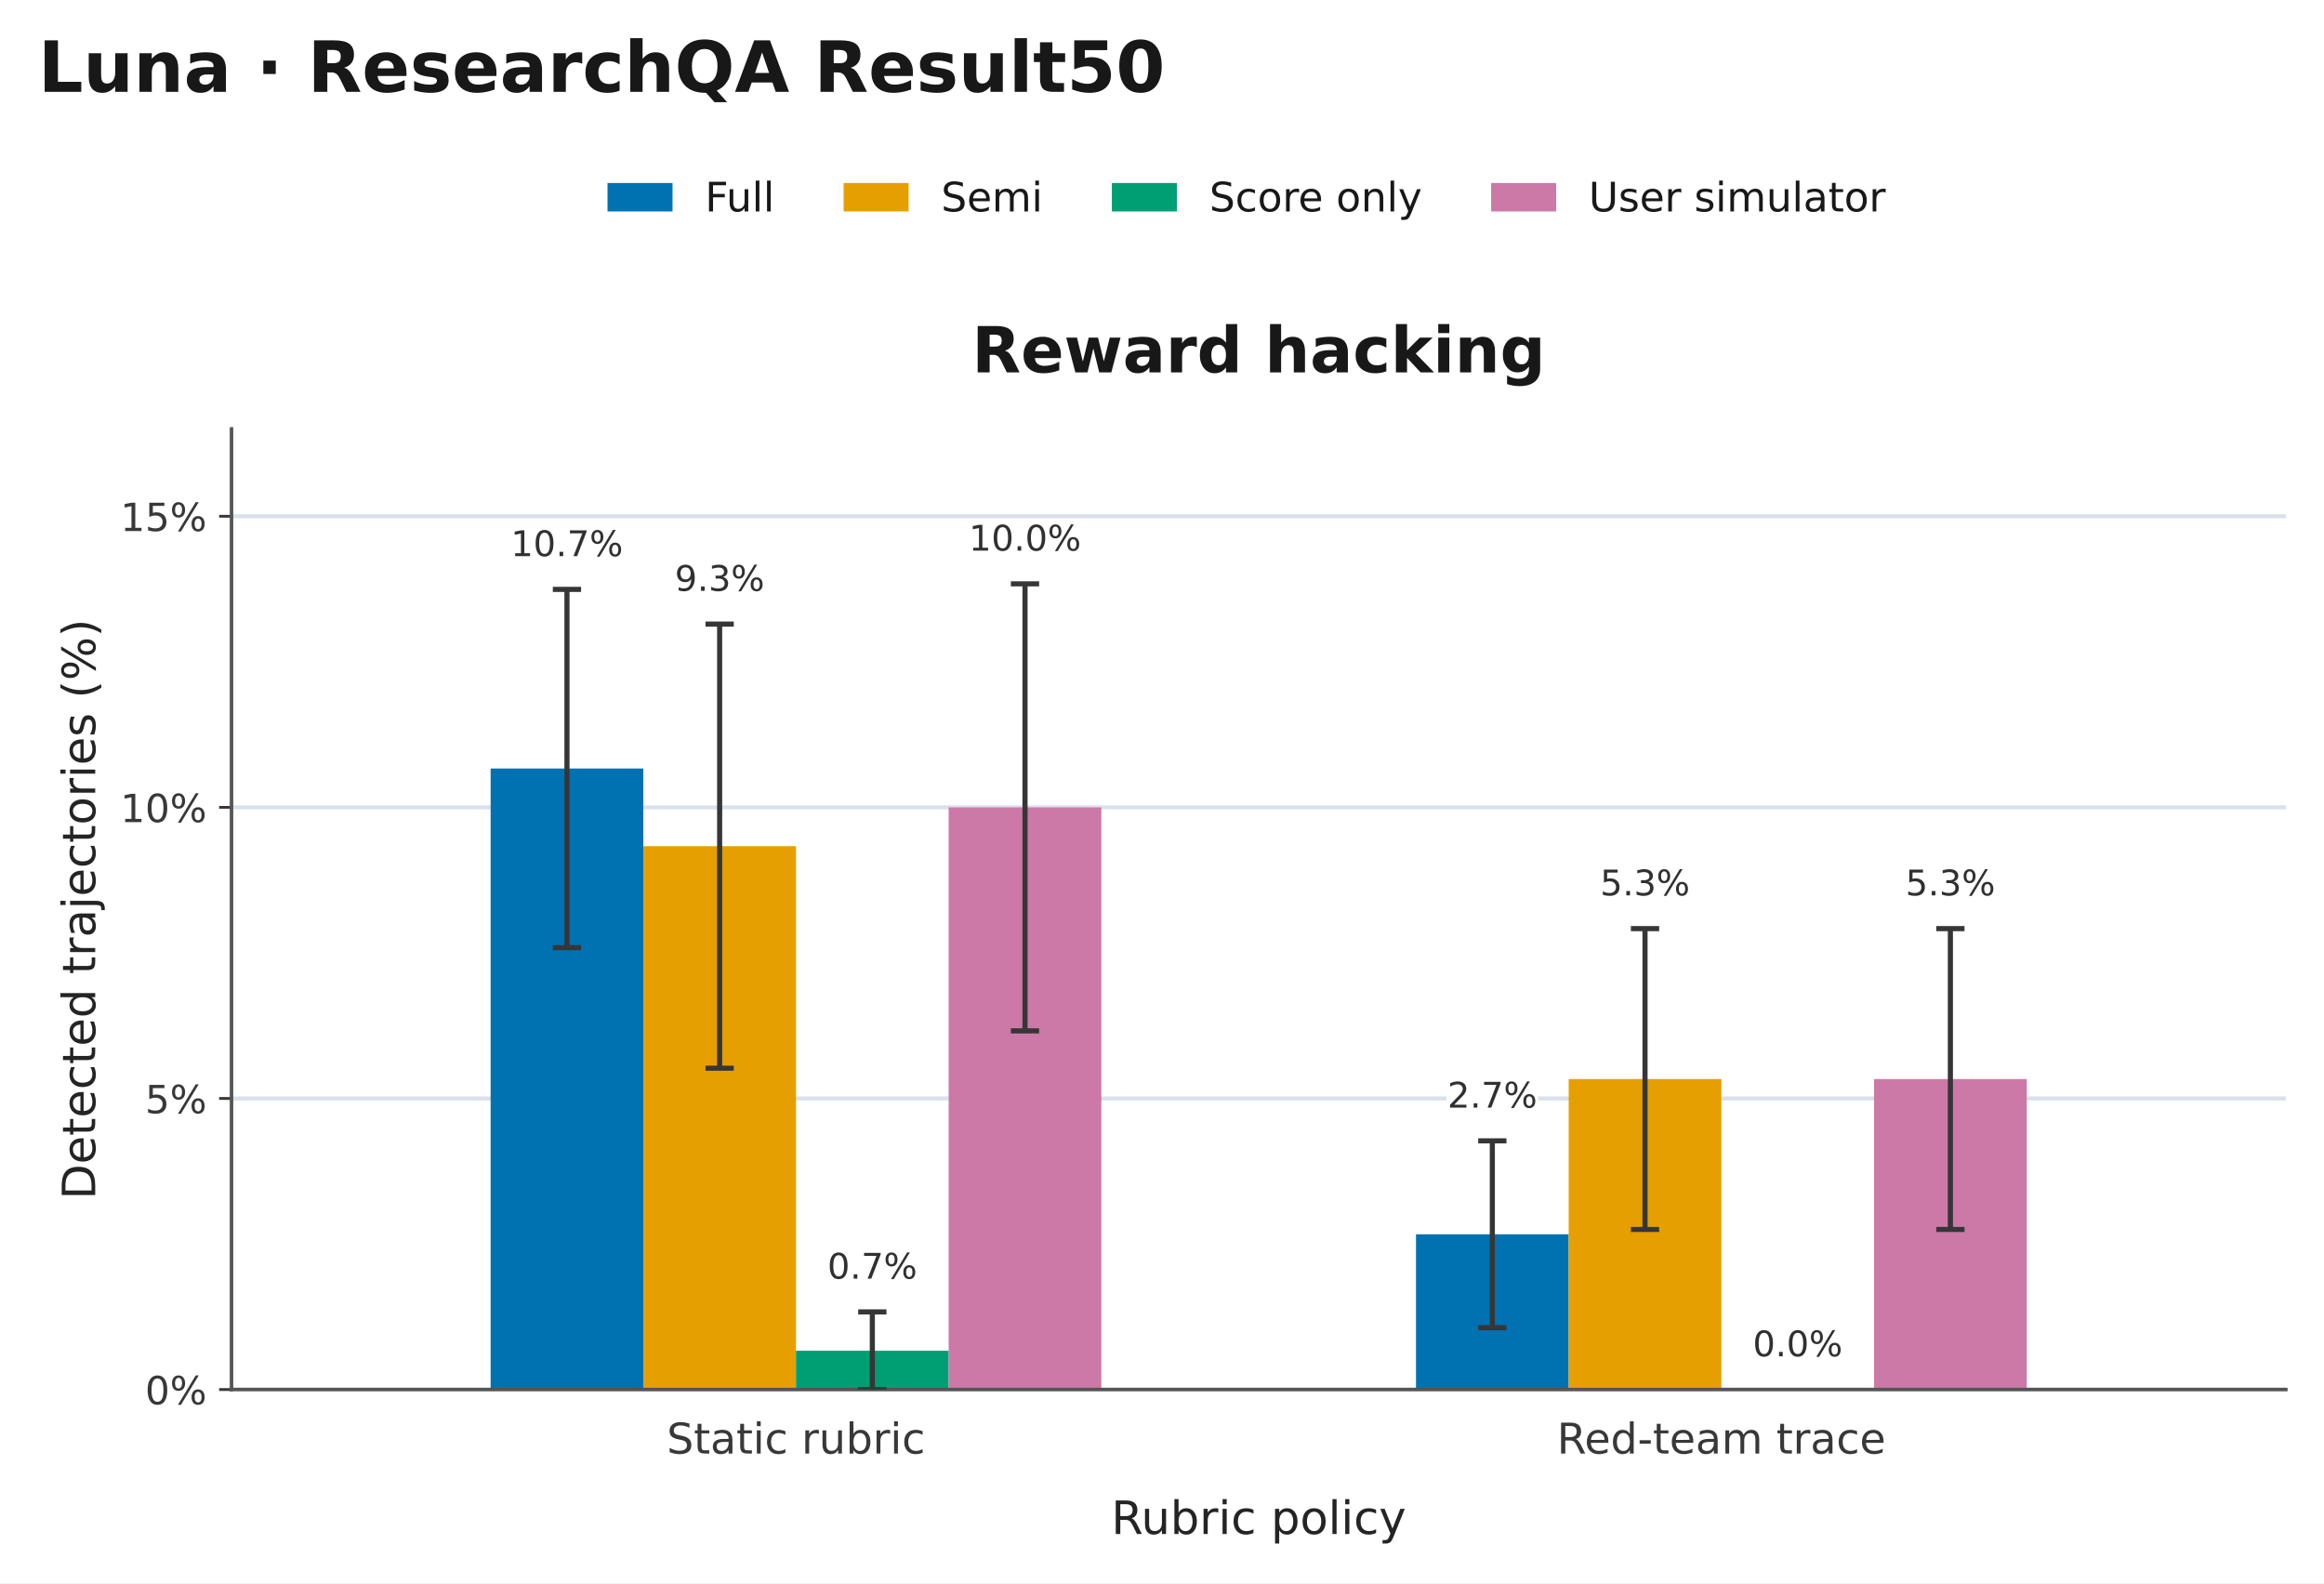
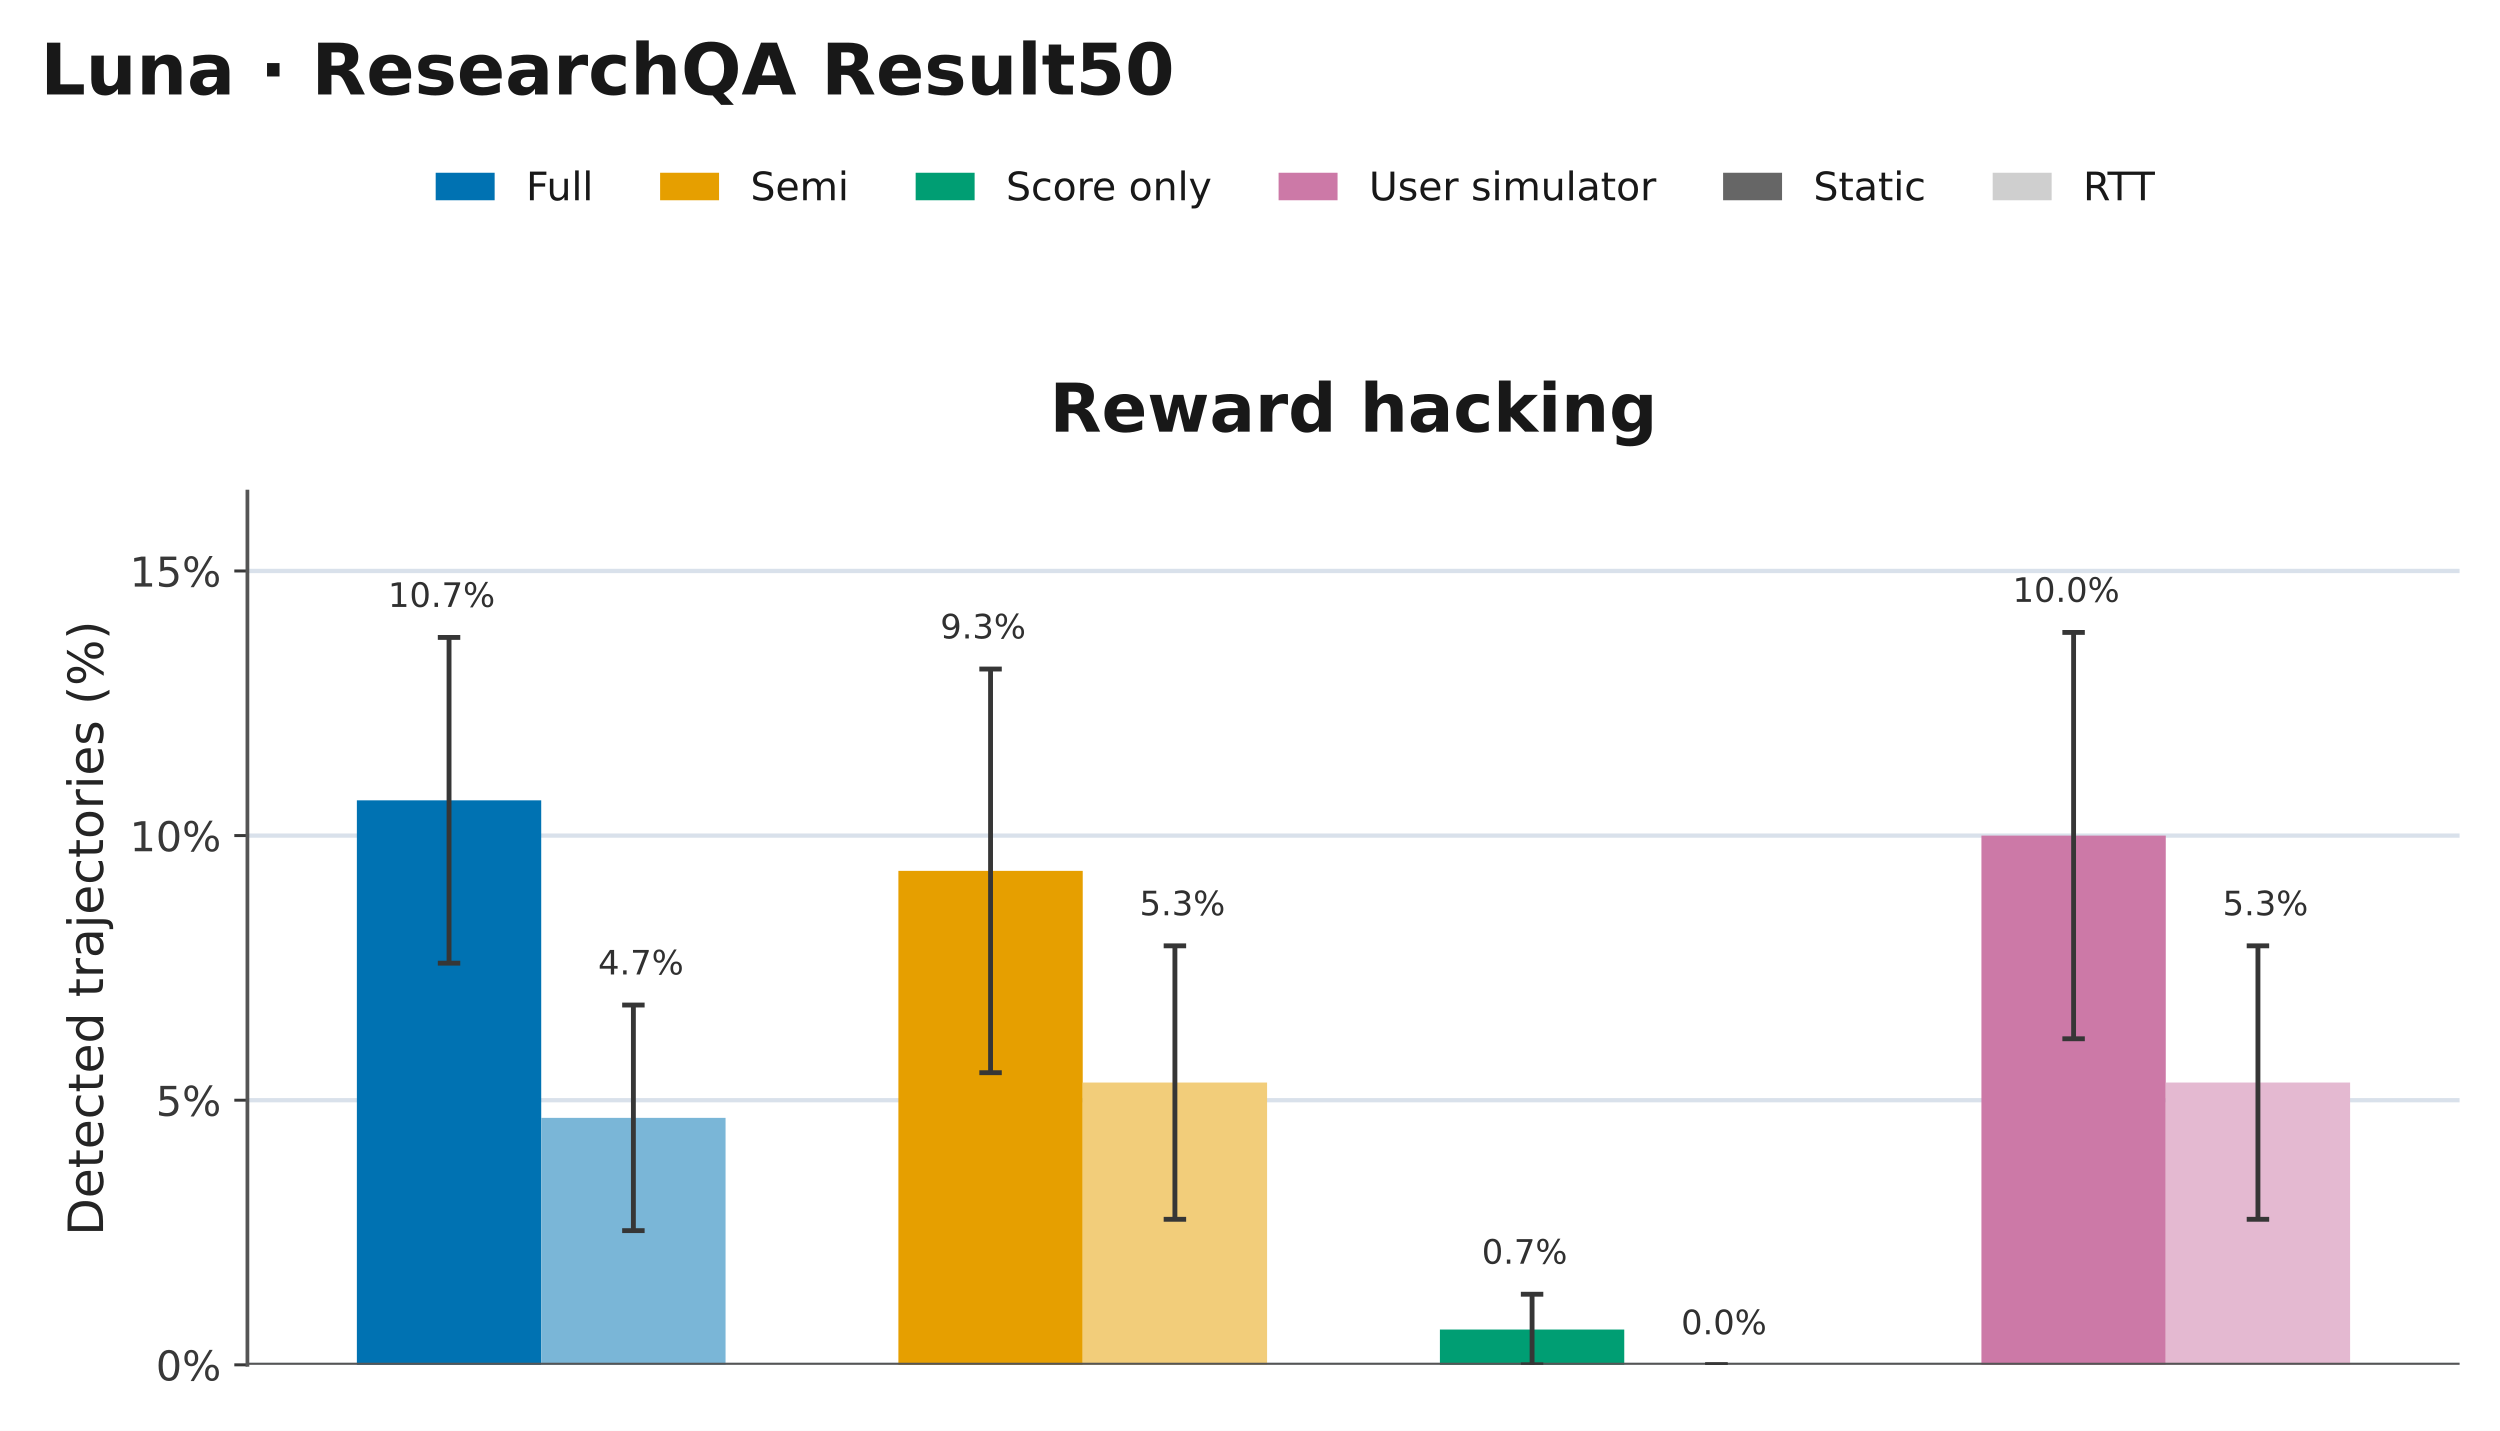
- <svg xmlns="http://www.w3.org/2000/svg" xmlns:xlink="http://www.w3.org/1999/xlink" width="657.72pt" height="448.066pt" viewBox="0 0 657.72 448.066" version="1.1">
+ <svg xmlns="http://www.w3.org/2000/svg" xmlns:xlink="http://www.w3.org/1999/xlink" width="667.872pt" height="382.229pt" viewBox="0 0 667.872 382.229" version="1.1">
  <defs>
    <style type="text/css">*{stroke-linejoin: round; stroke-linecap: butt}</style>
  </defs>
  <g id="figure_1">
    <g id="patch_1">
-       <path d="M 0 448.066  L 657.72 448.066  L 657.72 0  L 0 0  z " style="fill: #ffffff" />
+       <path d="M 0 382.229  L 667.872 382.229  L 667.872 0  L 0 0  z " style="fill: #ffffff" />
    </g>
    <g id="axes_1">
      <g id="patch_2">
-         <path d="M 65.52 393.264  L 646.92 393.264  L 646.92 121.392  L 65.52 121.392  z " style="fill: #ffffff" />
-       </g>
-       <g id="matplotlib.axis_1">
-         <g id="xtick_1">
-           <g id="line2d_1" />
-           <g id="text_1">
-             <text style="font-size: 12px; font-family: 'DejaVu Sans'; text-anchor: middle; fill: #383838" x="225.274" y="411.382" transform="rotate(-0 225.2741 411.3821)">Static rubric</text>
-           </g>
-         </g>
-         <g id="xtick_2">
-           <g id="line2d_2" />
-           <g id="text_2">
-             <text style="font-size: 12px; font-family: 'DejaVu Sans'; text-anchor: middle; fill: #383838" x="487.166" y="411.382" transform="rotate(-0 487.1659 411.3821)">Red-team trace</text>
-           </g>
-         </g>
-         <g id="text_3">
-           <text style="font-size: 13px; font-family: 'DejaVu Sans'; text-anchor: middle; fill: #242424" x="356.22" y="434.143" transform="rotate(-0 356.22 434.1429)">Rubric policy</text>
-         </g>
-       </g>
+         <path d="M 66.096 364.608  L 657.072 364.608  L 657.072 131.328  L 66.096 131.328  z " style="fill: #ffffff" />
+       </g>
+       <g id="matplotlib.axis_1" />
      <g id="matplotlib.axis_2">
        <g id="ytick_1">
-           <g id="line2d_3">
-             <path d="M 65.52 393.264  L 646.92 393.264  " clip-path="url(#p0b88142eac)" style="fill: none; stroke: #d9e1eb; stroke-width: 1.15; stroke-linecap: square" />
-           </g>
-           <g id="line2d_4">
+           <g id="line2d_1">
+             <path d="M 66.096 364.608  L 657.072 364.608  " clip-path="url(#pef9bee56ae)" style="fill: none; stroke: #d9e1eb; stroke-width: 1.15; stroke-linecap: square" />
+           </g>
+           <g id="line2d_2">
            <defs>
-               <path id="ma0632dba36" d="M 0 0  L -3.5 0  " style="stroke: #383838; stroke-width: 0.8" />
+               <path id="m7f285eabec" d="M 0 0  L -3.5 0  " style="stroke: #383838; stroke-width: 0.8" />
            </defs>
            <g>
-               <use xlink:href="#ma0632dba36" x="65.52" y="393.264" style="fill: #383838; stroke: #383838; stroke-width: 0.8" />
+               <use xlink:href="#m7f285eabec" x="66.096" y="364.608" style="fill: #383838; stroke: #383838; stroke-width: 0.8" />
            </g>
          </g>
-           <g id="text_4">
-             <text style="font-size: 11px; font-family: 'DejaVu Sans'; text-anchor: end; fill: #383838" x="58.52" y="397.443" transform="rotate(-0 58.52 397.4427)">0%</text>
+           <g id="text_1">
+             <text style="font-size: 11px; font-family: 'DejaVu Sans'; text-anchor: end; fill: #383838" x="59.096" y="368.787" transform="rotate(-0 59.096 368.7867)">0%</text>
          </g>
        </g>
        <g id="ytick_2">
+           <g id="line2d_3">
+             <path d="M 66.096 293.917  L 657.072 293.917  " clip-path="url(#pef9bee56ae)" style="fill: none; stroke: #d9e1eb; stroke-width: 1.15; stroke-linecap: square" />
+           </g>
+           <g id="line2d_4">
+             <g>
+               <use xlink:href="#m7f285eabec" x="66.096" y="293.917" style="fill: #383838; stroke: #383838; stroke-width: 0.8" />
+             </g>
+           </g>
+           <g id="text_2">
+             <text style="font-size: 11px; font-family: 'DejaVu Sans'; text-anchor: end; fill: #383838" x="59.096" y="298.096" transform="rotate(-0 59.096 298.0958)">5%</text>
+           </g>
+         </g>
+         <g id="ytick_3">
          <g id="line2d_5">
-             <path d="M 65.52 310.879  L 646.92 310.879  " clip-path="url(#p0b88142eac)" style="fill: none; stroke: #d9e1eb; stroke-width: 1.15; stroke-linecap: square" />
+             <path d="M 66.096 223.226  L 657.072 223.226  " clip-path="url(#pef9bee56ae)" style="fill: none; stroke: #d9e1eb; stroke-width: 1.15; stroke-linecap: square" />
          </g>
          <g id="line2d_6">
            <g>
-               <use xlink:href="#ma0632dba36" x="65.52" y="310.879" style="fill: #383838; stroke: #383838; stroke-width: 0.8" />
+               <use xlink:href="#m7f285eabec" x="66.096" y="223.226" style="fill: #383838; stroke: #383838; stroke-width: 0.8" />
            </g>
          </g>
-           <g id="text_5">
-             <text style="font-size: 11px; font-family: 'DejaVu Sans'; text-anchor: end; fill: #383838" x="58.52" y="315.057" transform="rotate(-0 58.52 315.0573)">5%</text>
-           </g>
-         </g>
-         <g id="ytick_3">
+           <g id="text_3">
+             <text style="font-size: 11px; font-family: 'DejaVu Sans'; text-anchor: end; fill: #383838" x="59.096" y="227.405" transform="rotate(-0 59.096 227.4049)">10%</text>
+           </g>
+         </g>
+         <g id="ytick_4">
          <g id="line2d_7">
-             <path d="M 65.52 228.493  L 646.92 228.493  " clip-path="url(#p0b88142eac)" style="fill: none; stroke: #d9e1eb; stroke-width: 1.15; stroke-linecap: square" />
+             <path d="M 66.096 152.535  L 657.072 152.535  " clip-path="url(#pef9bee56ae)" style="fill: none; stroke: #d9e1eb; stroke-width: 1.15; stroke-linecap: square" />
          </g>
          <g id="line2d_8">
            <g>
-               <use xlink:href="#ma0632dba36" x="65.52" y="228.493" style="fill: #383838; stroke: #383838; stroke-width: 0.8" />
+               <use xlink:href="#m7f285eabec" x="66.096" y="152.535" style="fill: #383838; stroke: #383838; stroke-width: 0.8" />
            </g>
          </g>
-           <g id="text_6">
-             <text style="font-size: 11px; font-family: 'DejaVu Sans'; text-anchor: end; fill: #383838" x="58.52" y="232.672" transform="rotate(-0 58.52 232.6718)">10%</text>
-           </g>
-         </g>
-         <g id="ytick_4">
-           <g id="line2d_9">
-             <path d="M 65.52 146.108  L 646.92 146.108  " clip-path="url(#p0b88142eac)" style="fill: none; stroke: #d9e1eb; stroke-width: 1.15; stroke-linecap: square" />
-           </g>
-           <g id="line2d_10">
-             <g>
-               <use xlink:href="#ma0632dba36" x="65.52" y="146.108" style="fill: #383838; stroke: #383838; stroke-width: 0.8" />
-             </g>
-           </g>
-           <g id="text_7">
-             <text style="font-size: 11px; font-family: 'DejaVu Sans'; text-anchor: end; fill: #383838" x="58.52" y="150.286" transform="rotate(-0 58.52 150.2863)">15%</text>
-           </g>
-         </g>
-         <g id="text_8">
-           <text style="font-size: 13px; font-family: 'DejaVu Sans'; text-anchor: middle; fill: #242424" x="26.948" y="257.328" transform="rotate(-90 26.94773 257.328)">Detected trajectories (%)</text>
+           <g id="text_4">
+             <text style="font-size: 11px; font-family: 'DejaVu Sans'; text-anchor: end; fill: #383838" x="59.096" y="156.714" transform="rotate(-0 59.096 156.714)">15%</text>
+           </g>
+         </g>
+         <g id="text_5">
+           <text style="font-size: 13px; font-family: 'DejaVu Sans'; text-anchor: middle; fill: #242424" x="27.524" y="247.968" transform="rotate(-90 27.52373 247.968)">Detected trajectories (%)</text>
        </g>
      </g>
      <g id="patch_3">
-         <path d="M 138.85 393.264  L 182.062 393.264  L 182.062 217.508  L 138.85 217.508  z " clip-path="url(#p0b88142eac)" style="fill: #0072b2" />
+         <path d="M 95.337 364.608  L 144.585 364.608  L 144.585 213.801  L 95.337 213.801  z " clip-path="url(#pef9bee56ae)" style="fill: #0072b2" />
      </g>
      <g id="patch_4">
-         <path d="M 400.742 393.264  L 443.954 393.264  L 443.954 349.325  L 400.742 349.325  z " clip-path="url(#p0b88142eac)" style="fill: #0072b2" />
+         <path d="M 144.585 364.608  L 193.833 364.608  L 193.833 298.63  L 144.585 298.63  z " clip-path="url(#pef9bee56ae)" style="fill: #7ab6d7" />
      </g>
      <g id="patch_5">
-         <path d="M 182.062 393.264  L 225.274 393.264  L 225.274 239.478  L 182.062 239.478  z " clip-path="url(#p0b88142eac)" style="fill: #e69f00" />
+         <path d="M 240.003 364.608  L 289.251 364.608  L 289.251 232.652  L 240.003 232.652  z " clip-path="url(#pef9bee56ae)" style="fill: #e69f00" />
      </g>
      <g id="patch_6">
-         <path d="M 443.954 393.264  L 487.166 393.264  L 487.166 305.386  L 443.954 305.386  z " clip-path="url(#p0b88142eac)" style="fill: #e69f00" />
+         <path d="M 289.251 364.608  L 338.499 364.608  L 338.499 289.204  L 289.251 289.204  z " clip-path="url(#pef9bee56ae)" style="fill: #f2cd7a" />
      </g>
      <g id="patch_7">
-         <path d="M 225.274 393.264  L 268.486 393.264  L 268.486 382.279  L 225.274 382.279  z " clip-path="url(#p0b88142eac)" style="fill: #009e73" />
+         <path d="M 384.669 364.608  L 433.917 364.608  L 433.917 355.183  L 384.669 355.183  z " clip-path="url(#pef9bee56ae)" style="fill: #009e73" />
      </g>
      <g id="patch_8">
-         <path d="M 487.166 393.264  L 530.378 393.264  L 530.378 393.264  L 487.166 393.264  z " clip-path="url(#p0b88142eac)" style="fill: #009e73" />
+         <path d="M 433.917 364.608  L 483.165 364.608  L 483.165 364.608  L 433.917 364.608  z " clip-path="url(#pef9bee56ae)" style="fill: #7acdb6" />
      </g>
      <g id="patch_9">
-         <path d="M 268.486 393.264  L 311.698 393.264  L 311.698 228.493  L 268.486 228.493  z " clip-path="url(#p0b88142eac)" style="fill: #cc79a7" />
+         <path d="M 529.335 364.608  L 578.583 364.608  L 578.583 223.226  L 529.335 223.226  z " clip-path="url(#pef9bee56ae)" style="fill: #cc79a7" />
      </g>
      <g id="patch_10">
-         <path d="M 530.378 393.264  L 573.59 393.264  L 573.59 305.386  L 530.378 305.386  z " clip-path="url(#p0b88142eac)" style="fill: #cc79a7" />
+         <path d="M 578.583 364.608  L 627.831 364.608  L 627.831 289.204  L 578.583 289.204  z " clip-path="url(#pef9bee56ae)" style="fill: #e4b9d1" />
      </g>
      <g id="patch_11">
-         <path d="M 65.52 393.264  L 65.52 121.392  " style="fill: none; stroke: #555555; stroke-linejoin: miter; stroke-linecap: square" />
-       </g>
-       <g id="patch_12">
-         <path d="M 65.52 393.264  L 646.92 393.264  " style="fill: none; stroke: #555555; stroke-linejoin: miter; stroke-linecap: square" />
+         <path d="M 66.096 364.608  L 66.096 131.328  " style="fill: none; stroke: #555555; stroke-linejoin: miter; stroke-linecap: square" />
+       </g>
+       <g id="line2d_9">
+         <path d="M 66.096 364.608  L 657.072 364.608  " clip-path="url(#pef9bee56ae)" style="fill: none; stroke: #555555; stroke-width: 1.1; stroke-linecap: square" />
+       </g>
+       <g id="text_6">
+         <text style="font-weight: 700; font-size: 18px; font-family: 'DejaVu Sans'; text-anchor: middle; fill: #181818" x="361.584" y="115.328" transform="rotate(-0 361.584 115.328)">Reward hacking</text>
+       </g>
+       <g id="LineCollection_1">
+         <path d="M 119.961 257.307  L 119.961 170.294  " clip-path="url(#pef9bee56ae)" style="fill: none; stroke: #363636; stroke-width: 1.3" />
+       </g>
+       <g id="line2d_10">
+         <defs>
+           <path id="m4b4b402b2e" d="M 3 0  L -3 -0  " style="stroke: #363636; stroke-width: 1.3" />
+         </defs>
+         <g clip-path="url(#pef9bee56ae)">
+           <use xlink:href="#m4b4b402b2e" x="119.961" y="257.307" style="fill: #1f77b4; stroke: #363636; stroke-width: 1.3" />
+         </g>
+       </g>
+       <g id="line2d_11">
+         <g clip-path="url(#pef9bee56ae)">
+           <use xlink:href="#m4b4b402b2e" x="119.961" y="170.294" style="fill: #1f77b4; stroke: #363636; stroke-width: 1.3" />
+         </g>
+       </g>
+       <g id="LineCollection_2">
+         <path d="M 169.209 328.768  L 169.209 268.491  " clip-path="url(#pef9bee56ae)" style="fill: none; stroke: #363636; stroke-width: 1.3" />
+       </g>
+       <g id="line2d_12">
+         <g clip-path="url(#pef9bee56ae)">
+           <use xlink:href="#m4b4b402b2e" x="169.209" y="328.768" style="fill: #1f77b4; stroke: #363636; stroke-width: 1.3" />
+         </g>
+       </g>
+       <g id="line2d_13">
+         <g clip-path="url(#pef9bee56ae)">
+           <use xlink:href="#m4b4b402b2e" x="169.209" y="268.491" style="fill: #1f77b4; stroke: #363636; stroke-width: 1.3" />
+         </g>
+       </g>
+       <g id="LineCollection_3">
+         <path d="M 264.627 286.579  L 264.627 178.725  " clip-path="url(#pef9bee56ae)" style="fill: none; stroke: #363636; stroke-width: 1.3" />
+       </g>
+       <g id="line2d_14">
+         <g clip-path="url(#pef9bee56ae)">
+           <use xlink:href="#m4b4b402b2e" x="264.627" y="286.579" style="fill: #1f77b4; stroke: #363636; stroke-width: 1.3" />
+         </g>
+       </g>
+       <g id="line2d_15">
+         <g clip-path="url(#pef9bee56ae)">
+           <use xlink:href="#m4b4b402b2e" x="264.627" y="178.725" style="fill: #1f77b4; stroke: #363636; stroke-width: 1.3" />
+         </g>
+       </g>
+       <g id="LineCollection_4">
+         <path d="M 313.875 325.734  L 313.875 252.675  " clip-path="url(#pef9bee56ae)" style="fill: none; stroke: #363636; stroke-width: 1.3" />
+       </g>
+       <g id="line2d_16">
+         <g clip-path="url(#pef9bee56ae)">
+           <use xlink:href="#m4b4b402b2e" x="313.875" y="325.734" style="fill: #1f77b4; stroke: #363636; stroke-width: 1.3" />
+         </g>
+       </g>
+       <g id="line2d_17">
+         <g clip-path="url(#pef9bee56ae)">
+           <use xlink:href="#m4b4b402b2e" x="313.875" y="252.675" style="fill: #1f77b4; stroke: #363636; stroke-width: 1.3" />
+         </g>
+       </g>
+       <g id="LineCollection_5">
+         <path d="M 409.293 364.608  L 409.293 345.757  " clip-path="url(#pef9bee56ae)" style="fill: none; stroke: #363636; stroke-width: 1.3" />
+       </g>
+       <g id="line2d_18">
+         <g clip-path="url(#pef9bee56ae)">
+           <use xlink:href="#m4b4b402b2e" x="409.293" y="364.608" style="fill: #1f77b4; stroke: #363636; stroke-width: 1.3" />
+         </g>
+       </g>
+       <g id="line2d_19">
+         <g clip-path="url(#pef9bee56ae)">
+           <use xlink:href="#m4b4b402b2e" x="409.293" y="345.757" style="fill: #1f77b4; stroke: #363636; stroke-width: 1.3" />
+         </g>
+       </g>
+       <g id="LineCollection_6">
+         <path d="M 458.541 364.608  L 458.541 364.608  " clip-path="url(#pef9bee56ae)" style="fill: none; stroke: #363636; stroke-width: 1.3" />
+       </g>
+       <g id="line2d_20">
+         <g clip-path="url(#pef9bee56ae)">
+           <use xlink:href="#m4b4b402b2e" x="458.541" y="364.608" style="fill: #1f77b4; stroke: #363636; stroke-width: 1.3" />
+         </g>
+       </g>
+       <g id="line2d_21">
+         <g clip-path="url(#pef9bee56ae)">
+           <use xlink:href="#m4b4b402b2e" x="458.541" y="364.608" style="fill: #1f77b4; stroke: #363636; stroke-width: 1.3" />
+         </g>
+       </g>
+       <g id="LineCollection_7">
+         <path d="M 553.959 277.505  L 553.959 168.947  " clip-path="url(#pef9bee56ae)" style="fill: none; stroke: #363636; stroke-width: 1.3" />
+       </g>
+       <g id="line2d_22">
+         <g clip-path="url(#pef9bee56ae)">
+           <use xlink:href="#m4b4b402b2e" x="553.959" y="277.505" style="fill: #1f77b4; stroke: #363636; stroke-width: 1.3" />
+         </g>
+       </g>
+       <g id="line2d_23">
+         <g clip-path="url(#pef9bee56ae)">
+           <use xlink:href="#m4b4b402b2e" x="553.959" y="168.947" style="fill: #1f77b4; stroke: #363636; stroke-width: 1.3" />
+         </g>
+       </g>
+       <g id="LineCollection_8">
+         <path d="M 603.207 325.734  L 603.207 252.675  " clip-path="url(#pef9bee56ae)" style="fill: none; stroke: #363636; stroke-width: 1.3" />
+       </g>
+       <g id="line2d_24">
+         <g clip-path="url(#pef9bee56ae)">
+           <use xlink:href="#m4b4b402b2e" x="603.207" y="325.734" style="fill: #1f77b4; stroke: #363636; stroke-width: 1.3" />
+         </g>
+       </g>
+       <g id="line2d_25">
+         <g clip-path="url(#pef9bee56ae)">
+           <use xlink:href="#m4b4b402b2e" x="603.207" y="252.675" style="fill: #1f77b4; stroke: #363636; stroke-width: 1.3" />
+         </g>
+       </g>
+       <g id="text_7">
+         <g id="patch_12">
+           <path d="M 103.486 164.474  L 132.436 164.474  L 132.436 155.114  L 103.486 155.114  z " style="fill: #ffffff" />
+         </g>
+         <text style="font-size: 9px; font-family: 'DejaVu Sans'; text-anchor: middle; fill: #303030" x="117.961" y="162.132" transform="rotate(-0 117.961 162.1321)">10.7%</text>
+       </g>
+       <g id="text_8">
+         <g id="patch_13">
+           <path d="M 159.597 262.671  L 182.821 262.671  L 182.821 253.311  L 159.597 253.311  z " style="fill: #ffffff" />
+         </g>
+         <text style="font-size: 9px; font-family: 'DejaVu Sans'; text-anchor: middle; fill: #303030" x="171.209" y="260.329" transform="rotate(-0 171.209 260.3291)">4.7%</text>
      </g>
      <g id="text_9">
-         <text style="font-weight: 700; font-size: 18px; font-family: 'DejaVu Sans'; text-anchor: middle; fill: #181818" x="356.22" y="105.392" transform="rotate(-0 356.22 105.392)">Reward hacking</text>
-       </g>
-       <g id="LineCollection_1">
-         <path d="M 160.456 268.212  L 160.456 166.804  " clip-path="url(#p0b88142eac)" style="fill: none; stroke: #363636; stroke-width: 1.45" />
-       </g>
-       <g id="line2d_11">
-         <defs>
-           <path id="m15b048b472" d="M 4 0  L -4 -0  " style="stroke: #363636; stroke-width: 1.45" />
-         </defs>
-         <g clip-path="url(#p0b88142eac)">
-           <use xlink:href="#m15b048b472" x="160.456" y="268.212" style="fill: #1f77b4; stroke: #363636; stroke-width: 1.45" />
-         </g>
-       </g>
-       <g id="line2d_12">
-         <g clip-path="url(#p0b88142eac)">
-           <use xlink:href="#m15b048b472" x="160.456" y="166.804" style="fill: #1f77b4; stroke: #363636; stroke-width: 1.45" />
-         </g>
-       </g>
-       <g id="LineCollection_2">
-         <path d="M 422.348 375.771  L 422.348 322.88  " clip-path="url(#p0b88142eac)" style="fill: none; stroke: #363636; stroke-width: 1.45" />
-       </g>
-       <g id="line2d_13">
-         <g clip-path="url(#p0b88142eac)">
-           <use xlink:href="#m15b048b472" x="422.348" y="375.771" style="fill: #1f77b4; stroke: #363636; stroke-width: 1.45" />
-         </g>
-       </g>
-       <g id="line2d_14">
-         <g clip-path="url(#p0b88142eac)">
-           <use xlink:href="#m15b048b472" x="422.348" y="322.88" style="fill: #1f77b4; stroke: #363636; stroke-width: 1.45" />
-         </g>
-       </g>
-       <g id="LineCollection_3">
-         <path d="M 203.668 302.326  L 203.668 176.63  " clip-path="url(#p0b88142eac)" style="fill: none; stroke: #363636; stroke-width: 1.45" />
-       </g>
-       <g id="line2d_15">
-         <g clip-path="url(#p0b88142eac)">
-           <use xlink:href="#m15b048b472" x="203.668" y="302.326" style="fill: #1f77b4; stroke: #363636; stroke-width: 1.45" />
-         </g>
-       </g>
-       <g id="line2d_16">
-         <g clip-path="url(#p0b88142eac)">
-           <use xlink:href="#m15b048b472" x="203.668" y="176.63" style="fill: #1f77b4; stroke: #363636; stroke-width: 1.45" />
-         </g>
-       </g>
-       <g id="LineCollection_4">
-         <path d="M 465.56 347.959  L 465.56 262.814  " clip-path="url(#p0b88142eac)" style="fill: none; stroke: #363636; stroke-width: 1.45" />
-       </g>
-       <g id="line2d_17">
-         <g clip-path="url(#p0b88142eac)">
-           <use xlink:href="#m15b048b472" x="465.56" y="347.959" style="fill: #1f77b4; stroke: #363636; stroke-width: 1.45" />
-         </g>
-       </g>
-       <g id="line2d_18">
-         <g clip-path="url(#p0b88142eac)">
-           <use xlink:href="#m15b048b472" x="465.56" y="262.814" style="fill: #1f77b4; stroke: #363636; stroke-width: 1.45" />
-         </g>
-       </g>
-       <g id="LineCollection_5">
-         <path d="M 246.88 393.264  L 246.88 371.295  " clip-path="url(#p0b88142eac)" style="fill: none; stroke: #363636; stroke-width: 1.45" />
-       </g>
-       <g id="line2d_19">
-         <g clip-path="url(#p0b88142eac)">
-           <use xlink:href="#m15b048b472" x="246.88" y="393.264" style="fill: #1f77b4; stroke: #363636; stroke-width: 1.45" />
-         </g>
-       </g>
-       <g id="line2d_20">
-         <g clip-path="url(#p0b88142eac)">
-           <use xlink:href="#m15b048b472" x="246.88" y="371.295" style="fill: #1f77b4; stroke: #363636; stroke-width: 1.45" />
-         </g>
-       </g>
-       <g id="LineCollection_6">
-         <path d="M 290.092 291.751  L 290.092 165.235  " clip-path="url(#p0b88142eac)" style="fill: none; stroke: #363636; stroke-width: 1.45" />
-       </g>
-       <g id="line2d_21">
-         <g clip-path="url(#p0b88142eac)">
-           <use xlink:href="#m15b048b472" x="290.092" y="291.751" style="fill: #1f77b4; stroke: #363636; stroke-width: 1.45" />
-         </g>
-       </g>
-       <g id="line2d_22">
-         <g clip-path="url(#p0b88142eac)">
-           <use xlink:href="#m15b048b472" x="290.092" y="165.235" style="fill: #1f77b4; stroke: #363636; stroke-width: 1.45" />
-         </g>
-       </g>
-       <g id="LineCollection_7">
-         <path d="M 551.984 347.959  L 551.984 262.814  " clip-path="url(#p0b88142eac)" style="fill: none; stroke: #363636; stroke-width: 1.45" />
-       </g>
-       <g id="line2d_23">
-         <g clip-path="url(#p0b88142eac)">
-           <use xlink:href="#m15b048b472" x="551.984" y="347.959" style="fill: #1f77b4; stroke: #363636; stroke-width: 1.45" />
-         </g>
-       </g>
-       <g id="line2d_24">
-         <g clip-path="url(#p0b88142eac)">
-           <use xlink:href="#m15b048b472" x="551.984" y="262.814" style="fill: #1f77b4; stroke: #363636; stroke-width: 1.45" />
-         </g>
+         <g id="patch_14">
+           <path d="M 251.015 172.905  L 274.239 172.905  L 274.239 163.545  L 251.015 163.545  z " style="fill: #ffffff" />
+         </g>
+         <text style="font-size: 9px; font-family: 'DejaVu Sans'; text-anchor: middle; fill: #303030" x="262.627" y="170.563" transform="rotate(-0 262.627 170.5625)">9.3%</text>
      </g>
      <g id="text_10">
-         <g id="patch_13">
-           <path d="M 144.272 160.104  L 176.639 160.104  L 176.639 149.504  L 144.272 149.504  z " style="fill: #ffffff" />
-         </g>
-         <text style="font-size: 10px; font-family: 'DejaVu Sans'; text-anchor: middle; fill: #303030" x="160.456" y="157.402" transform="rotate(-0 160.4558 157.4021)">10.7%</text>
+         <g id="patch_15">
+           <path d="M 304.263 246.855  L 327.487 246.855  L 327.487 237.495  L 304.263 237.495  z " style="fill: #ffffff" />
+         </g>
+         <text style="font-size: 9px; font-family: 'DejaVu Sans'; text-anchor: middle; fill: #303030" x="315.875" y="244.513" transform="rotate(-0 315.875 244.5128)">5.3%</text>
      </g>
      <g id="text_11">
-         <g id="patch_14">
-           <path d="M 409.345 316.18  L 435.35 316.18  L 435.35 305.58  L 409.345 305.58  z " style="fill: #ffffff" />
-         </g>
-         <text style="font-size: 10px; font-family: 'DejaVu Sans'; text-anchor: middle; fill: #303030" x="422.348" y="313.477" transform="rotate(-0 422.3477 313.4773)">2.7%</text>
+         <g id="patch_16">
+           <path d="M 395.681 339.937  L 418.905 339.937  L 418.905 330.577  L 395.681 330.577  z " style="fill: #ffffff" />
+         </g>
+         <text style="font-size: 9px; font-family: 'DejaVu Sans'; text-anchor: middle; fill: #303030" x="407.293" y="337.595" transform="rotate(-0 407.293 337.595)">0.7%</text>
      </g>
      <g id="text_12">
-         <g id="patch_15">
-           <path d="M 190.666 169.93  L 216.67 169.93  L 216.67 159.33  L 190.666 159.33  z " style="fill: #ffffff" />
-         </g>
-         <text style="font-size: 10px; font-family: 'DejaVu Sans'; text-anchor: middle; fill: #303030" x="203.668" y="167.227" transform="rotate(-0 203.668 167.2272)">9.3%</text>
+         <g id="patch_17">
+           <path d="M 448.929 358.788  L 472.153 358.788  L 472.153 349.428  L 448.929 349.428  z " style="fill: #ffffff" />
+         </g>
+         <text style="font-size: 9px; font-family: 'DejaVu Sans'; text-anchor: middle; fill: #303030" x="460.541" y="356.446" transform="rotate(-0 460.541 356.4459)">0.0%</text>
      </g>
      <g id="text_13">
-         <g id="patch_16">
-           <path d="M 452.558 256.114  L 478.562 256.114  L 478.562 245.514  L 452.558 245.514  z " style="fill: #ffffff" />
-         </g>
-         <text style="font-size: 10px; font-family: 'DejaVu Sans'; text-anchor: middle; fill: #303030" x="465.56" y="253.411" transform="rotate(-0 465.5599 253.4112)">5.3%</text>
+         <g id="patch_18">
+           <path d="M 537.484 163.127  L 566.434 163.127  L 566.434 153.767  L 537.484 153.767  z " style="fill: #ffffff" />
+         </g>
+         <text style="font-size: 9px; font-family: 'DejaVu Sans'; text-anchor: middle; fill: #303030" x="551.959" y="160.785" transform="rotate(-0 551.959 160.7852)">10.0%</text>
      </g>
      <g id="text_14">
-         <g id="patch_17">
-           <path d="M 233.878 364.595  L 259.882 364.595  L 259.882 353.995  L 233.878 353.995  z " style="fill: #ffffff" />
-         </g>
-         <text style="font-size: 10px; font-family: 'DejaVu Sans'; text-anchor: middle; fill: #303030" x="246.88" y="361.892" transform="rotate(-0 246.8801 361.8922)">0.7%</text>
-       </g>
-       <g id="text_15">
-         <g id="patch_18">
-           <path d="M 495.77 386.564  L 521.774 386.564  L 521.774 375.964  L 495.77 375.964  z " style="fill: #ffffff" />
-         </g>
-         <text style="font-size: 10px; font-family: 'DejaVu Sans'; text-anchor: middle; fill: #303030" x="508.772" y="383.862" transform="rotate(-0 508.772 383.8617)">0.0%</text>
-       </g>
-       <g id="text_16">
        <g id="patch_19">
-           <path d="M 273.909 158.535  L 306.276 158.535  L 306.276 147.935  L 273.909 147.935  z " style="fill: #ffffff" />
-         </g>
-         <text style="font-size: 10px; font-family: 'DejaVu Sans'; text-anchor: middle; fill: #303030" x="290.092" y="155.832" transform="rotate(-0 290.0923 155.8324)">10.0%</text>
-       </g>
-       <g id="text_17">
-         <g id="patch_20">
-           <path d="M 538.982 256.114  L 564.987 256.114  L 564.987 245.514  L 538.982 245.514  z " style="fill: #ffffff" />
-         </g>
-         <text style="font-size: 10px; font-family: 'DejaVu Sans'; text-anchor: middle; fill: #303030" x="551.984" y="253.411" transform="rotate(-0 551.9842 253.4112)">5.3%</text>
+           <path d="M 593.595 246.855  L 616.819 246.855  L 616.819 237.495  L 593.595 237.495  z " style="fill: #ffffff" />
+         </g>
+         <text style="font-size: 9px; font-family: 'DejaVu Sans'; text-anchor: middle; fill: #303030" x="605.207" y="244.513" transform="rotate(-0 605.207 244.5128)">5.3%</text>
      </g>
    </g>
-     <g id="text_18">
-       <text style="font-weight: 700; font-size: 20px; font-family: 'DejaVu Sans'; text-anchor: start; fill: #181818" x="10.8" y="25.997" transform="rotate(-0 10.8 25.99687)">Luna · ResearchQA Result50</text>
+     <g id="text_15">
+       <text style="font-weight: 700; font-size: 19px; font-family: 'DejaVu Sans'; text-anchor: start; fill: #181818" x="10.8" y="25.237" transform="rotate(-0 10.8 25.23703)">Luna · ResearchQA Result50</text>
    </g>
    <g id="legend_1">
+       <g id="patch_20">
+         <path d="M 116.394 53.5  L 132.144 53.5  L 132.144 46.15  L 116.394 46.15  z " style="fill: #0072b2" />
+       </g>
+       <g id="text_16">
+         <text style="font-size: 10.5px; font-family: 'DejaVu Sans'; text-anchor: start; fill: #181818" x="140.544" y="53.5" transform="rotate(-0 140.5437 53.50036)">Full</text>
+       </g>
      <g id="patch_21">
-         <path d="M 171.933 59.84  L 190.333 59.84  L 190.333 51.79  L 171.933 51.79  z " style="fill: #0072b2" />
+         <path d="M 176.347 53.5  L 192.097 53.5  L 192.097 46.15  L 176.347 46.15  z " style="fill: #e69f00" />
+       </g>
+       <g id="text_17">
+         <text style="font-size: 10.5px; font-family: 'DejaVu Sans'; text-anchor: start; fill: #181818" x="200.497" y="53.5" transform="rotate(-0 200.4971 53.50036)">Semi</text>
+       </g>
+       <g id="patch_22">
+         <path d="M 244.618 53.5  L 260.368 53.5  L 260.368 46.15  L 244.618 46.15  z " style="fill: #009e73" />
+       </g>
+       <g id="text_18">
+         <text style="font-size: 10.5px; font-family: 'DejaVu Sans'; text-anchor: start; fill: #181818" x="268.768" y="53.5" transform="rotate(-0 268.7684 53.50036)">Score only</text>
+       </g>
+       <g id="patch_23">
+         <path d="M 341.576 53.5  L 357.326 53.5  L 357.326 46.15  L 341.576 46.15  z " style="fill: #cc79a7" />
      </g>
      <g id="text_19">
-         <text style="font-size: 11.5px; font-family: 'DejaVu Sans'; text-anchor: start; fill: #181818" x="199.533" y="59.84" transform="rotate(-0 199.5329 59.8402)">Full</text>
-       </g>
-       <g id="patch_22">
-         <path d="M 238.746 59.84  L 257.146 59.84  L 257.146 51.79  L 238.746 51.79  z " style="fill: #e69f00" />
+         <text style="font-size: 10.5px; font-family: 'DejaVu Sans'; text-anchor: start; fill: #181818" x="365.726" y="53.5" transform="rotate(-0 365.7261 53.50036)">User simulator</text>
+       </g>
+       <g id="patch_24">
+         <path d="M 460.323 53.5  L 476.073 53.5  L 476.073 46.15  L 460.323 46.15  z " style="fill: #666666" />
      </g>
      <g id="text_20">
-         <text style="font-size: 11.5px; font-family: 'DejaVu Sans'; text-anchor: start; fill: #181818" x="266.346" y="59.84" transform="rotate(-0 266.3461 59.8402)">Semi</text>
-       </g>
-       <g id="patch_23">
-         <path d="M 314.669 59.84  L 333.069 59.84  L 333.069 51.79  L 314.669 51.79  z " style="fill: #009e73" />
+         <text style="font-size: 10.5px; font-family: 'DejaVu Sans'; text-anchor: start; fill: #181818" x="484.473" y="53.5" transform="rotate(-0 484.4729 53.50036)">Static</text>
+       </g>
+       <g id="patch_25">
+         <path d="M 532.346 53.5  L 548.096 53.5  L 548.096 46.15  L 532.346 46.15  z " style="fill: #cfcfcf" />
      </g>
      <g id="text_21">
-         <text style="font-size: 11.5px; font-family: 'DejaVu Sans'; text-anchor: start; fill: #181818" x="342.269" y="59.84" transform="rotate(-0 342.2694 59.8402)">Score only</text>
-       </g>
-       <g id="patch_24">
-         <path d="M 422.011 59.84  L 440.411 59.84  L 440.411 51.79  L 422.011 51.79  z " style="fill: #cc79a7" />
-       </g>
-       <g id="text_22">
-         <text style="font-size: 11.5px; font-family: 'DejaVu Sans'; text-anchor: start; fill: #181818" x="449.611" y="59.84" transform="rotate(-0 449.6111 59.8402)">User simulator</text>
+         <text style="font-size: 10.5px; font-family: 'DejaVu Sans'; text-anchor: start; fill: #181818" x="556.496" y="53.5" transform="rotate(-0 556.4963 53.50036)">RTT</text>
      </g>
    </g>
  </g>
  <defs>
-     <clipPath id="p0b88142eac">
-       <rect x="65.52" y="121.392" width="581.4" height="271.872" />
+     <clipPath id="pef9bee56ae">
+       <rect x="66.096" y="131.328" width="590.976" height="233.28" />
    </clipPath>
  </defs>
</svg>
